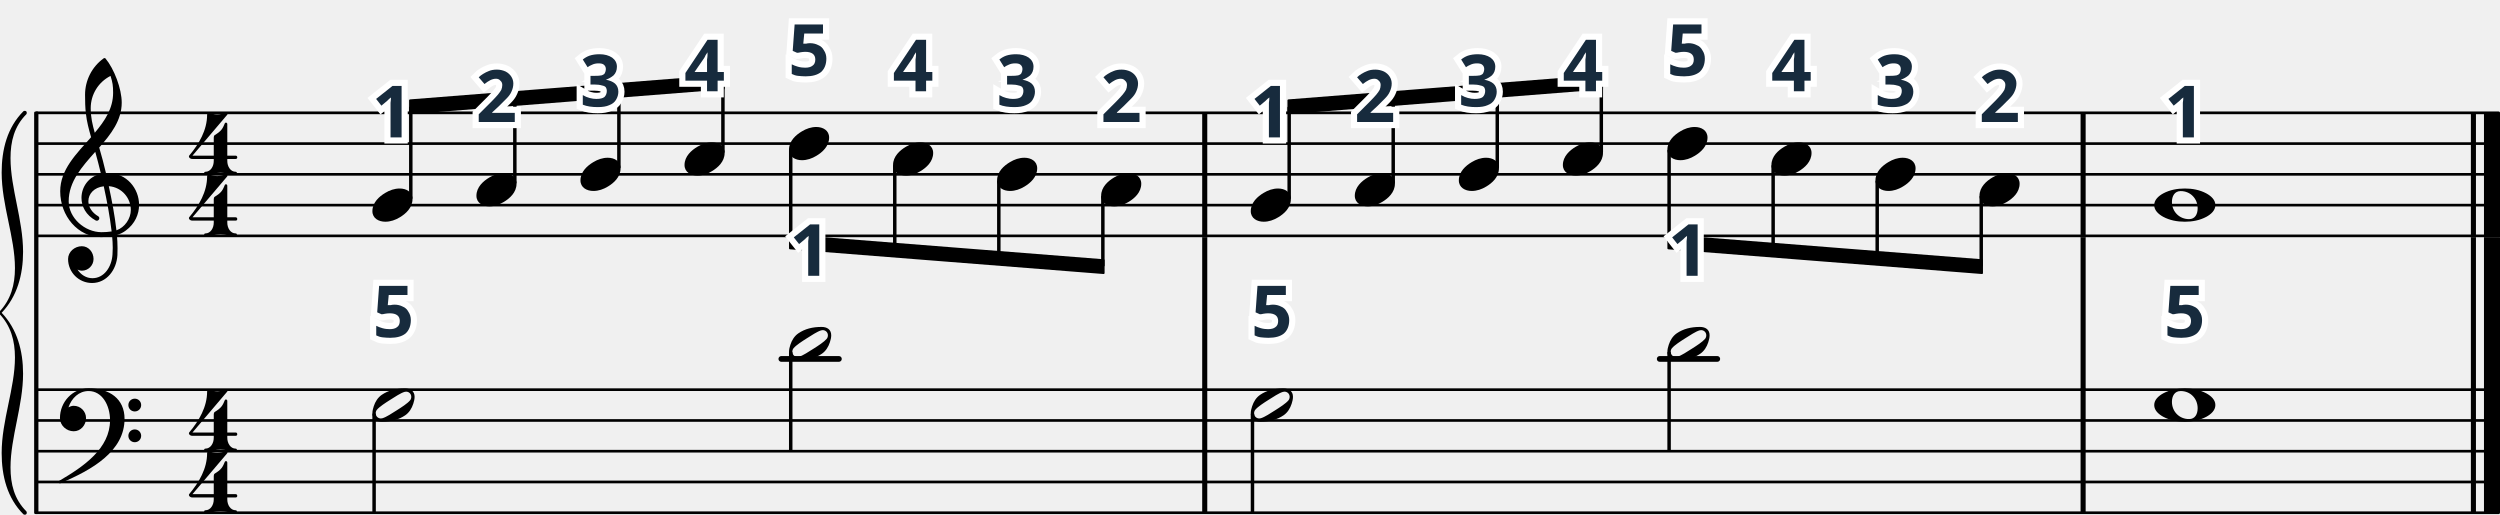
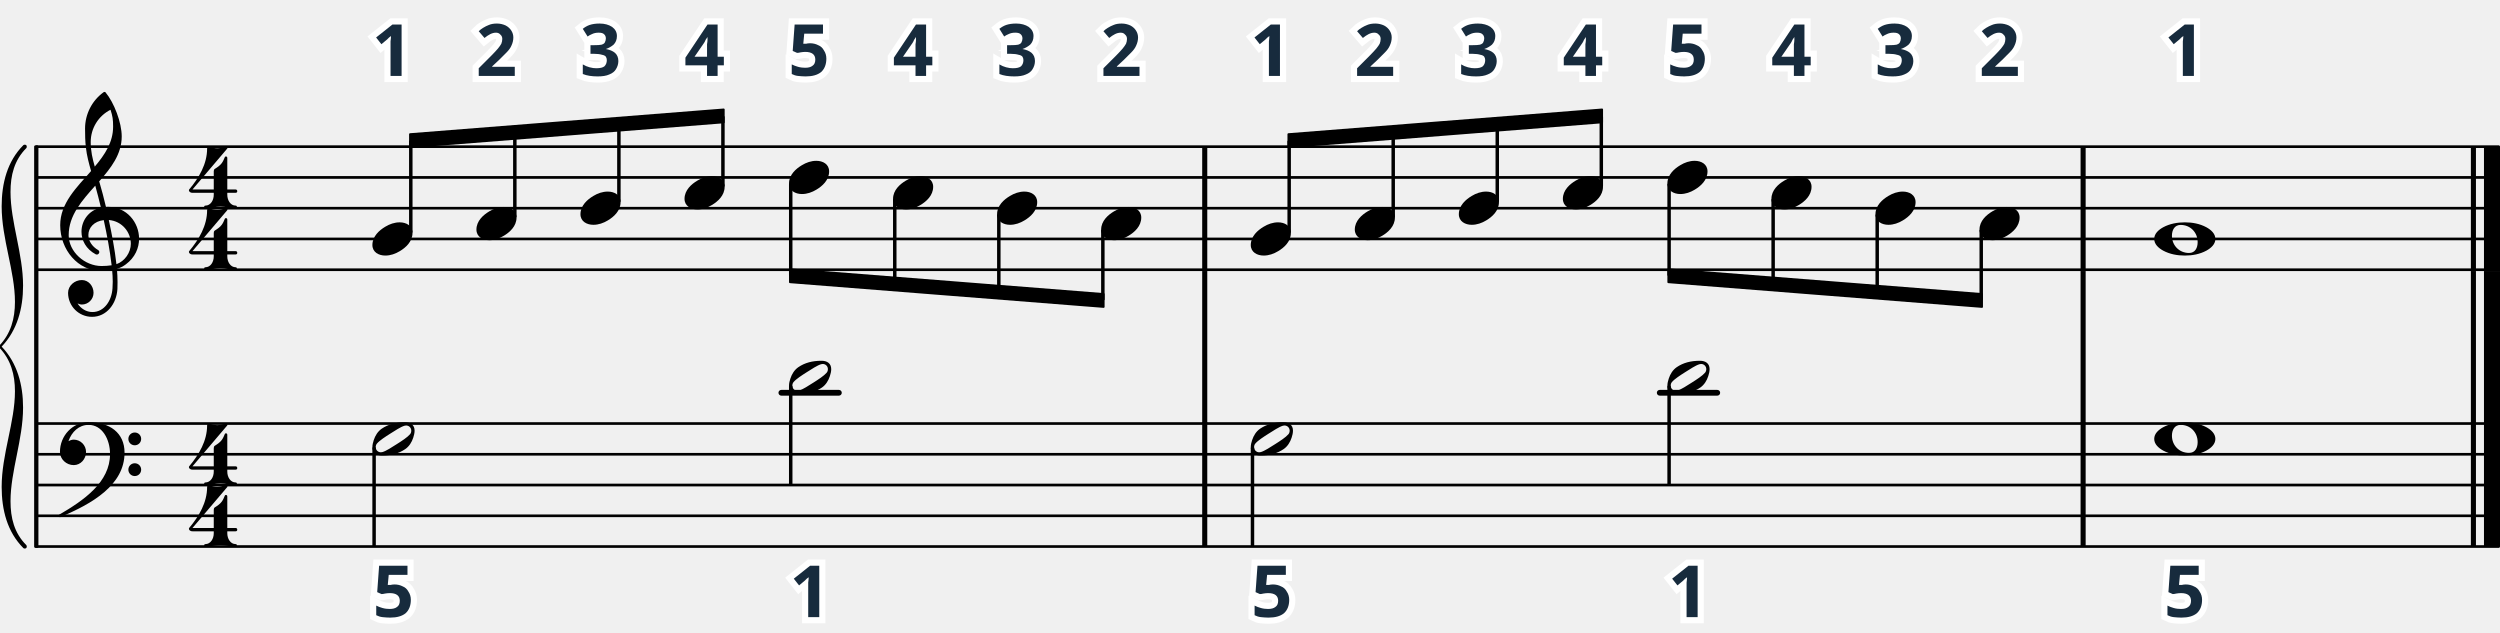
- <svg xmlns="http://www.w3.org/2000/svg" version="1.2" viewBox="-1.149 -1.888 81.272 16.714" color="black">
+ <svg xmlns="http://www.w3.org/2000/svg" version="1.2" viewBox="-1.149 -2.988 81.272 20.564" color="black">
  <style type="text/css">

tspan { white-space: pre; }

</style>
  <g transform="translate(0, 5.78)">
    <line stroke-linejoin="round" stroke-linecap="round" stroke-width="0.087" stroke="currentColor" x1="0.043" y1="0" x2="80.079" y2="0" />
  </g>
  <g transform="translate(0, 4.78)">
    <line stroke-linejoin="round" stroke-linecap="round" stroke-width="0.087" stroke="currentColor" x1="0.043" y1="0" x2="80.079" y2="0" />
  </g>
  <g transform="translate(0, 3.78)">
    <line stroke-linejoin="round" stroke-linecap="round" stroke-width="0.087" stroke="currentColor" x1="0.043" y1="0" x2="80.079" y2="0" />
  </g>
  <g transform="translate(0, 2.78)">
    <line stroke-linejoin="round" stroke-linecap="round" stroke-width="0.087" stroke="currentColor" x1="0.043" y1="0" x2="80.079" y2="0" />
  </g>
  <g transform="translate(0, 1.78)">
    <line stroke-linejoin="round" stroke-linecap="round" stroke-width="0.087" stroke="currentColor" x1="0.043" y1="0" x2="80.079" y2="0" />
  </g>
  <g transform="translate(79.602, 3.78)">
    <rect x="0" y="-2" width="0.521" height="4.043" ry="0" fill="currentColor" />
  </g>
  <g transform="translate(79.176, 3.78)">
    <rect x="0" y="-2" width="0.165" height="4.043" ry="0" fill="currentColor" />
  </g>
  <g transform="translate(37.933, 3.78)">
    <rect x="0" y="-2" width="0.165" height="4.043" ry="0" fill="currentColor" />
  </g>
  <g transform="translate(79.602, 12.78)">
    <rect x="0" y="-2.043" width="0.521" height="4.043" ry="0" fill="currentColor" />
  </g>
  <g transform="translate(79.176, 12.78)">
    <rect x="0" y="-2.043" width="0.165" height="4.043" ry="0" fill="currentColor" />
  </g>
  <g transform="translate(66.488, 3.78)">
    <rect x="0" y="-2" width="0.165" height="4.043" ry="0" fill="currentColor" />
  </g>
  <g transform="translate(37.933, 12.78)">
    <rect x="0" y="-2.043" width="0.165" height="4.043" ry="0" fill="currentColor" />
  </g>
  <g transform="translate(79.602, -0)">
    <rect x="0" y="5.823" width="0.521" height="4.957" ry="0" fill="currentColor" />
  </g>
  <g transform="translate(79.176, -0)">
    <rect x="0" y="5.823" width="0.165" height="4.957" ry="0" fill="currentColor" />
  </g>
  <g transform="translate(66.488, -0)">
    <rect x="0" y="5.823" width="0.165" height="4.957" ry="0" fill="currentColor" />
  </g>
  <g transform="translate(66.488, 12.78)">
    <rect x="0" y="-2.043" width="0.165" height="4.043" ry="0" fill="currentColor" />
  </g>
  <g transform="translate(37.933, -0)">
    <rect x="0" y="5.823" width="0.165" height="4.957" ry="0" fill="currentColor" />
  </g>
  <g transform="translate(0, 14.78)">
    <line stroke-linejoin="round" stroke-linecap="round" stroke-width="0.087" stroke="currentColor" x1="0.043" y1="0" x2="80.079" y2="0" />
  </g>
  <g transform="translate(0, 13.78)">
    <line stroke-linejoin="round" stroke-linecap="round" stroke-width="0.087" stroke="currentColor" x1="0.043" y1="0" x2="80.079" y2="0" />
  </g>
  <g transform="translate(0, 12.78)">
    <line stroke-linejoin="round" stroke-linecap="round" stroke-width="0.087" stroke="currentColor" x1="0.043" y1="0" x2="80.079" y2="0" />
  </g>
  <g transform="translate(0, 11.78)">
    <line stroke-linejoin="round" stroke-linecap="round" stroke-width="0.087" stroke="currentColor" x1="0.043" y1="0" x2="80.079" y2="0" />
  </g>
  <g transform="translate(0, 10.78)">
    <line stroke-linejoin="round" stroke-linecap="round" stroke-width="0.087" stroke="currentColor" x1="0.043" y1="0" x2="80.079" y2="0" />
  </g>
  <g transform="translate(0, 9.78)">
    <rect x="52.713" y="-0.093" width="2.058" height="0.187" ry="0.093" fill="currentColor" />
  </g>
  <g transform="translate(0, 9.78)">
    <rect x="24.158" y="-0.093" width="2.058" height="0.187" ry="0.093" fill="currentColor" />
  </g>
  <g>
    <g transform="translate(53.056, 2.78)">
      <path transform="scale(0.004, -0.004)" d="M222 135c53 0 104 -27 104 -86c0 -71 -56 -120 -103 -148c-36 -22 -76 -36 -118 -36c-53 0 -105 27 -105 86c0 71 57 120 104 148c36 22 76 36 118 36z" fill="currentColor" />
    </g>
  </g>
  <g>
    <g transform="translate(53.056, 9.28)">
      <path transform="scale(0.004, -0.004)" d="M316 67c0 25 -20 42 -42 42c-4 0 -9 -1 -13 -2c-31 -9 -79 -41 -117 -65s-86 -55 -107 -80c-7 -8 -10 -19 -10 -29c0 -25 20 -42 42 -42c4 0 9 1 13 2c31 9 79 41 117 65s86 55 107 80c7 8 10 19 10 29zM265 135c44 0 78 -21 78 -68c0 -19 -5 -39 -11 -57 c-12 -37 -33 -71 -65 -93c-53 -36 -114 -52 -189 -52c-44 0 -78 21 -78 68c0 19 5 39 11 57c12 37 33 71 65 93c53 36 114 52 189 52z" fill="currentColor" />
    </g>
  </g>
  <g>
    <g transform="translate(59.82, 3.78)">
      <path transform="scale(0.004, -0.004)" d="M222 135c53 0 104 -27 104 -86c0 -71 -56 -120 -103 -148c-36 -22 -76 -36 -118 -36c-53 0 -105 27 -105 86c0 71 57 120 104 148c36 22 76 36 118 36z" fill="currentColor" />
    </g>
  </g>
  <g transform="translate(53.112, 3.78)">
    <rect x="-0.057" y="-0.803" width="0.113" height="3.004" ry="0.032" fill="currentColor" />
  </g>
  <g transform="translate(53.112, 12.78)">
    <rect x="-0.057" y="-3.232" width="0.113" height="3.232" ry="0.032" fill="currentColor" />
  </g>
  <g>
    <g transform="translate(56.438, 3.28)">
      <path transform="scale(0.004, -0.004)" d="M222 135c53 0 104 -27 104 -86c0 -71 -56 -120 -103 -148c-36 -22 -76 -36 -118 -36c-53 0 -105 27 -105 86c0 71 57 120 104 148c36 22 76 36 118 36z" fill="currentColor" />
    </g>
  </g>
  <g transform="translate(56.494, 3.78)">
    <rect x="-0.057" y="-0.303" width="0.113" height="2.769" ry="0.032" fill="currentColor" />
  </g>
  <g transform="translate(53.056, 5.977)">
    <polygon stroke-linejoin="round" stroke-linecap="round" stroke-width="0.064" fill="currentColor" stroke="currentColor" points="10.227 0.595 10.227 1.011 0.032 0.208 0.032 -0.208" />
  </g>
  <g>
    <g transform="translate(42.894, 4.28)">
      <path transform="scale(0.004, -0.004)" d="M222 135c53 0 104 -27 104 -86c0 -71 -56 -120 -103 -148c-36 -22 -76 -36 -118 -36c-53 0 -105 27 -105 86c0 71 57 120 104 148c36 22 76 36 118 36z" fill="currentColor" />
    </g>
  </g>
  <g transform="translate(44.143, 3.78)">
    <rect x="-0.057" y="-2.466" width="0.113" height="2.769" ry="0.032" fill="currentColor" />
  </g>
  <g>
    <g transform="translate(46.276, 3.78)">
      <path transform="scale(0.004, -0.004)" d="M222 135c53 0 104 -27 104 -86c0 -71 -56 -120 -103 -148c-36 -22 -76 -36 -118 -36c-53 0 -105 27 -105 86c0 71 57 120 104 148c36 22 76 36 118 36z" fill="currentColor" />
    </g>
  </g>
  <g transform="translate(47.526, 3.78)">
    <rect x="-0.057" y="-2.731" width="0.113" height="2.534" ry="0.032" fill="currentColor" />
  </g>
  <g>
    <g transform="translate(49.658, 3.28)">
      <path transform="scale(0.004, -0.004)" d="M222 135c53 0 104 -27 104 -86c0 -71 -56 -120 -103 -148c-36 -22 -76 -36 -118 -36c-53 0 -105 27 -105 86c0 71 57 120 104 148c36 22 76 36 118 36z" fill="currentColor" />
    </g>
  </g>
  <g transform="translate(50.908, 3.78)">
    <rect x="-0.057" y="-2.996" width="0.113" height="2.299" ry="0.032" fill="currentColor" />
  </g>
  <g transform="translate(12.15, 1.583)">
    <polygon stroke-linejoin="round" stroke-linecap="round" stroke-width="0.064" fill="currentColor" stroke="currentColor" points="10.227 -1.011 10.227 -0.595 0.032 0.208 0.032 -0.208" />
  </g>
  <g transform="translate(24.501, 5.977)">
    <polygon stroke-linejoin="round" stroke-linecap="round" stroke-width="0.064" fill="currentColor" stroke="currentColor" points="10.227 0.595 10.227 1.011 0.032 0.208 0.032 -0.208" />
  </g>
  <g transform="translate(40.705, 1.583)">
    <polygon stroke-linejoin="round" stroke-linecap="round" stroke-width="0.064" fill="currentColor" stroke="currentColor" points="10.227 -1.011 10.227 -0.595 0.032 0.208 0.032 -0.208" />
  </g>
  <g transform="translate(59.877, 3.78)">
    <rect x="-0.057" y="0.197" width="0.113" height="2.534" ry="0.032" fill="currentColor" />
  </g>
  <g>
    <g transform="translate(63.202, 4.28)">
      <path transform="scale(0.004, -0.004)" d="M222 135c53 0 104 -27 104 -86c0 -71 -56 -120 -103 -148c-36 -22 -76 -36 -118 -36c-53 0 -105 27 -105 86c0 71 57 120 104 148c36 22 76 36 118 36z" fill="currentColor" />
    </g>
  </g>
  <g transform="translate(63.259, 3.78)">
    <rect x="-0.057" y="0.697" width="0.113" height="2.299" ry="0.032" fill="currentColor" />
  </g>
  <g>
    <g transform="translate(68.882, 4.78)">
      <path transform="scale(0.004, -0.004)" d="M215 114c-50 0 -71 -42 -71 -88c0 -79 60 -140 139 -140c50 0 70 42 70 88c0 79 -59 140 -138 140zM497 0c0 -43 -35 -74 -73 -95c-54 -29 -114 -40 -175 -40s-122 11 -176 40c-38 21 -73 52 -73 95s35 74 73 95c54 29 115 40 176 40s121 -11 175 -40 c38 -21 73 -52 73 -95z" fill="currentColor" />
    </g>
  </g>
  <g>
    <g transform="translate(68.882, 11.28)">
      <path transform="scale(0.004, -0.004)" d="M215 114c-50 0 -71 -42 -71 -88c0 -79 60 -140 139 -140c50 0 70 42 70 88c0 79 -59 140 -138 140zM497 0c0 -43 -35 -74 -73 -95c-54 -29 -114 -40 -175 -40s-122 11 -176 40c-38 21 -73 52 -73 95s35 74 73 95c54 29 115 40 176 40s121 -11 175 -40 c38 -21 73 -52 73 -95z" fill="currentColor" />
    </g>
  </g>
  <g>
    <g transform="translate(14.339, 4.28)">
      <path transform="scale(0.004, -0.004)" d="M222 135c53 0 104 -27 104 -86c0 -71 -56 -120 -103 -148c-36 -22 -76 -36 -118 -36c-53 0 -105 27 -105 86c0 71 57 120 104 148c36 22 76 36 118 36z" fill="currentColor" />
    </g>
  </g>
  <g transform="translate(15.588, 3.78)">
    <rect x="-0.057" y="-2.466" width="0.113" height="2.769" ry="0.032" fill="currentColor" />
  </g>
  <g>
    <g transform="translate(17.721, 3.78)">
      <path transform="scale(0.004, -0.004)" d="M222 135c53 0 104 -27 104 -86c0 -71 -56 -120 -103 -148c-36 -22 -76 -36 -118 -36c-53 0 -105 27 -105 86c0 71 57 120 104 148c36 22 76 36 118 36z" fill="currentColor" />
    </g>
  </g>
  <g transform="translate(18.971, 3.78)">
    <rect x="-0.057" y="-2.731" width="0.113" height="2.534" ry="0.032" fill="currentColor" />
  </g>
  <g>
    <g transform="translate(21.104, 3.28)">
      <path transform="scale(0.004, -0.004)" d="M222 135c53 0 104 -27 104 -86c0 -71 -56 -120 -103 -148c-36 -22 -76 -36 -118 -36c-53 0 -105 27 -105 86c0 71 57 120 104 148c36 22 76 36 118 36z" fill="currentColor" />
    </g>
  </g>
  <g transform="translate(22.353, 3.78)">
    <rect x="-0.057" y="-2.996" width="0.113" height="2.299" ry="0.032" fill="currentColor" />
  </g>
  <g>
    <g transform="translate(24.501, 2.78)">
      <path transform="scale(0.004, -0.004)" d="M222 135c53 0 104 -27 104 -86c0 -71 -56 -120 -103 -148c-36 -22 -76 -36 -118 -36c-53 0 -105 27 -105 86c0 71 57 120 104 148c36 22 76 36 118 36z" fill="currentColor" />
    </g>
  </g>
  <g>
    <g transform="translate(24.501, 9.28)">
      <path transform="scale(0.004, -0.004)" d="M316 67c0 25 -20 42 -42 42c-4 0 -9 -1 -13 -2c-31 -9 -79 -41 -117 -65s-86 -55 -107 -80c-7 -8 -10 -19 -10 -29c0 -25 20 -42 42 -42c4 0 9 1 13 2c31 9 79 41 117 65s86 55 107 80c7 8 10 19 10 29zM265 135c44 0 78 -21 78 -68c0 -19 -5 -39 -11 -57 c-12 -37 -33 -71 -65 -93c-53 -36 -114 -52 -189 -52c-44 0 -78 21 -78 68c0 19 5 39 11 57c12 37 33 71 65 93c53 36 114 52 189 52z" fill="currentColor" />
    </g>
  </g>
  <g transform="translate(0.8, 11.78)">
    <path transform="scale(0.004, -0.004)" d="M556 -125c0 29 23 52 52 52s52 -23 52 -52s-23 -52 -52 -52s-52 23 -52 52zM556 125c0 29 23 52 52 52s52 -23 52 -52s-23 -52 -52 -52s-52 23 -52 52zM233 261c171 0 292 -86 292 -248c0 -263 -264 -415 -517 -521c-2 -2 -5 -3 -8 -3c-6 0 -11 5 -11 11c0 3 1 6 3 8 c203 118 415 265 415 494c0 121 -64 237 -174 237c-79 0 -138 -57 -164 -133c14 8 28 13 43 13c55 0 100 -45 100 -100c0 -58 -44 -107 -100 -107c-60 0 -112 48 -112 107c0 132 103 242 233 242z" fill="currentColor" />
  </g>
  <g transform="translate(-0.339, 8.28)">
    <path transform="scale(0.004, -0.004)" d="M-189 -1140c0 267 108 525 108 777c0 135 -33 258 -129 357c-3 3 -3 3 -3 6s0 3 3 6c96 99 129 222 129 357c0 252 -108 510 -108 777c0 186 45 366 177 498c3 3 9 3 12 3c9 0 15 -6 15 -15c0 -3 0 -9 -3 -12c-99 -99 -129 -222 -129 -357c0 -246 102 -501 102 -762 c0 -186 -48 -363 -174 -495c126 -132 174 -309 174 -495c0 -261 -102 -516 -102 -762c0 -135 30 -258 129 -357c3 -3 3 -9 3 -12c0 -9 -6 -15 -15 -15c-3 0 -9 0 -12 3c-132 132 -177 312 -177 498z" fill="currentColor" />
  </g>
  <g transform="translate(-0.039, 8.28)">
    <rect x="0" y="-6.543" width="0.139" height="13.087" ry="0.043" fill="currentColor" />
  </g>
  <g>
    <g transform="translate(10.957, 4.78)">
      <path transform="scale(0.004, -0.004)" d="M222 135c53 0 104 -27 104 -86c0 -71 -56 -120 -103 -148c-36 -22 -76 -36 -118 -36c-53 0 -105 27 -105 86c0 71 57 120 104 148c36 22 76 36 118 36z" fill="currentColor" />
    </g>
  </g>
  <g transform="translate(0.8, 4.78)">
    <path transform="scale(0.004, -0.004)" d="M374 260c5 0 10 1 15 1c154 0 254 -127 254 -259c0 -76 -33 -153 -107 -208c-22 -17 -47 -29 -73 -37c3 -36 5 -72 5 -108c0 -19 0 -37 -1 -56c-7 -120 -88 -226 -206 -226c-108 0 -195 87 -195 195c0 58 53 104 112 104c54 0 95 -48 95 -104c0 -52 -43 -95 -95 -95 c-12 0 -24 4 -35 9c26 -41 70 -70 121 -70c96 0 157 93 163 193c1 18 2 35 2 53c0 32 -2 64 -5 96c-29 -5 -58 -8 -89 -8c-188 0 -333 171 -333 372c0 178 133 306 251 440c-18 63 -35 126 -42 191c-6 51 -7 102 -7 154c0 116 55 226 150 295c2 2 5 3 8 3s6 -1 8 -3 c70 -84 132 -246 132 -359c0 -144 -87 -256 -183 -365c20 -69 39 -138 55 -208zM459 -205c69 24 117 96 117 166c0 92 -69 184 -179 193c25 -117 48 -235 62 -359zM71 31c0 -136 131 -251 267 -251c28 0 55 2 82 6c-15 128 -38 247 -64 367c-79 -9 -125 -62 -125 -121 c0 -44 26 -92 82 -124c4 -4 7 -9 7 -14c0 -11 -9 -21 -20 -21c-3 0 -6 1 -9 2c-80 43 -116 114 -116 184c0 88 57 173 158 196c-14 60 -30 119 -46 178c-108 -121 -216 -242 -216 -402zM411 1050c-99 -50 -161 -151 -161 -262c0 -76 15 -137 33 -200c82 97 149 198 149 325 c0 58 -4 84 -21 137z" fill="currentColor" />
  </g>
  <g transform="translate(5, 3.78)">
    <path transform="scale(0.004, -0.004)" d="M208 319c21 13 42 27 57 47c11 15 18 32 25 49c4 9 20 7 20 -7v-256h68c9 0 13 -7 13 -14s-4 -13 -13 -13h-68v-16c0 -45 26 -88 68 -88c7 0 10 -5 10 -10s-3 -11 -10 -11c-41 0 -82 13 -123 13s-82 -13 -123 -13c-7 0 -10 6 -10 11s3 10 10 10c42 0 68 43 68 88v16h-173 c-21 0 -29 13 -29 21c0 2 1 5 2 6c81 96 146 208 146 333c0 8 5 15 12 15h3c22 -7 44 -13 67 -13s45 6 67 13c2 1 2 1 4 1c10 0 16 -10 11 -16l-283 -333h173v147c0 8 2 16 8 20z" fill="currentColor" />
  </g>
  <g transform="translate(5, 5.784)">
    <path transform="scale(0.004, -0.004)" d="M208 319c21 13 42 27 57 47c11 15 18 32 25 49c4 9 20 7 20 -7v-256h68c9 0 13 -7 13 -14s-4 -13 -13 -13h-68v-16c0 -45 26 -88 68 -88c7 0 10 -5 10 -10s-3 -11 -10 -11c-41 0 -82 13 -123 13s-82 -13 -123 -13c-7 0 -10 6 -10 11s3 10 10 10c42 0 68 43 68 88v16h-173 c-21 0 -29 13 -29 21c0 2 1 5 2 6c81 96 146 208 146 333c0 8 5 15 12 15h3c22 -7 44 -13 67 -13s45 6 67 13c2 1 2 1 4 1c10 0 16 -10 11 -16l-283 -333h173v147c0 8 2 16 8 20z" fill="currentColor" />
  </g>
  <g>
    <g transform="translate(10.957, 11.28)">
      <path transform="scale(0.004, -0.004)" d="M316 67c0 25 -20 42 -42 42c-4 0 -9 -1 -13 -2c-31 -9 -79 -41 -117 -65s-86 -55 -107 -80c-7 -8 -10 -19 -10 -29c0 -25 20 -42 42 -42c4 0 9 1 13 2c31 9 79 41 117 65s86 55 107 80c7 8 10 19 10 29zM265 135c44 0 78 -21 78 -68c0 -19 -5 -39 -11 -57 c-12 -37 -33 -71 -65 -93c-53 -36 -114 -52 -189 -52c-44 0 -78 21 -78 68c0 19 5 39 11 57c12 37 33 71 65 93c53 36 114 52 189 52z" fill="currentColor" />
    </g>
  </g>
  <g transform="translate(39.568, 12.78)">
    <rect x="-0.057" y="-1.232" width="0.113" height="3.232" ry="0.032" fill="currentColor" />
  </g>
  <g transform="translate(5, 12.78)">
    <path transform="scale(0.004, -0.004)" d="M208 319c21 13 42 27 57 47c11 15 18 32 25 49c4 9 20 7 20 -7v-256h68c9 0 13 -7 13 -14s-4 -13 -13 -13h-68v-16c0 -45 26 -88 68 -88c7 0 10 -5 10 -10s-3 -11 -10 -11c-41 0 -82 13 -123 13s-82 -13 -123 -13c-7 0 -10 6 -10 11s3 10 10 10c42 0 68 43 68 88v16h-173 c-21 0 -29 13 -29 21c0 2 1 5 2 6c81 96 146 208 146 333c0 8 5 15 12 15h3c22 -7 44 -13 67 -13s45 6 67 13c2 1 2 1 4 1c10 0 16 -10 11 -16l-283 -333h173v147c0 8 2 16 8 20z" fill="currentColor" />
  </g>
  <g transform="translate(5, 14.784)">
    <path transform="scale(0.004, -0.004)" d="M208 319c21 13 42 27 57 47c11 15 18 32 25 49c4 9 20 7 20 -7v-256h68c9 0 13 -7 13 -14s-4 -13 -13 -13h-68v-16c0 -45 26 -88 68 -88c7 0 10 -5 10 -10s-3 -11 -10 -11c-41 0 -82 13 -123 13s-82 -13 -123 -13c-7 0 -10 6 -10 11s3 10 10 10c42 0 68 43 68 88v16h-173 c-21 0 -29 13 -29 21c0 2 1 5 2 6c81 96 146 208 146 333c0 8 5 15 12 15h3c22 -7 44 -13 67 -13s45 6 67 13c2 1 2 1 4 1c10 0 16 -10 11 -16l-283 -333h173v147c0 8 2 16 8 20z" fill="currentColor" />
  </g>
  <g transform="translate(12.206, 3.78)">
    <rect x="-0.057" y="-2.201" width="0.113" height="3.004" ry="0.032" fill="currentColor" />
  </g>
  <g transform="translate(11.013, 12.78)">
    <rect x="-0.057" y="-1.232" width="0.113" height="3.232" ry="0.032" fill="currentColor" />
  </g>
  <g transform="translate(31.322, 3.78)">
    <rect x="-0.057" y="0.197" width="0.113" height="2.534" ry="0.032" fill="currentColor" />
  </g>
  <g>
    <g transform="translate(34.648, 4.28)">
      <path transform="scale(0.004, -0.004)" d="M222 135c53 0 104 -27 104 -86c0 -71 -56 -120 -103 -148c-36 -22 -76 -36 -118 -36c-53 0 -105 27 -105 86c0 71 57 120 104 148c36 22 76 36 118 36z" fill="currentColor" />
    </g>
  </g>
  <g transform="translate(34.704, 3.78)">
    <rect x="-0.057" y="0.697" width="0.113" height="2.299" ry="0.032" fill="currentColor" />
  </g>
  <g>
    <g transform="translate(39.512, 4.78)">
      <path transform="scale(0.004, -0.004)" d="M222 135c53 0 104 -27 104 -86c0 -71 -56 -120 -103 -148c-36 -22 -76 -36 -118 -36c-53 0 -105 27 -105 86c0 71 57 120 104 148c36 22 76 36 118 36z" fill="currentColor" />
    </g>
  </g>
  <g>
    <g transform="translate(39.512, 11.28)">
      <path transform="scale(0.004, -0.004)" d="M316 67c0 25 -20 42 -42 42c-4 0 -9 -1 -13 -2c-31 -9 -79 -41 -117 -65s-86 -55 -107 -80c-7 -8 -10 -19 -10 -29c0 -25 20 -42 42 -42c4 0 9 1 13 2c31 9 79 41 117 65s86 55 107 80c7 8 10 19 10 29zM265 135c44 0 78 -21 78 -68c0 -19 -5 -39 -11 -57 c-12 -37 -33 -71 -65 -93c-53 -36 -114 -52 -189 -52c-44 0 -78 21 -78 68c0 19 5 39 11 57c12 37 33 71 65 93c53 36 114 52 189 52z" fill="currentColor" />
    </g>
  </g>
  <g transform="translate(40.761, 3.78)">
    <rect x="-0.057" y="-2.201" width="0.113" height="3.004" ry="0.032" fill="currentColor" />
  </g>
  <g transform="translate(24.557, 3.78)">
    <rect x="-0.057" y="-0.803" width="0.113" height="3.004" ry="0.032" fill="currentColor" />
  </g>
  <g transform="translate(24.557, 12.78)">
    <rect x="-0.057" y="-3.232" width="0.113" height="3.232" ry="0.032" fill="currentColor" />
  </g>
  <g>
    <g transform="translate(27.883, 3.28)">
      <path transform="scale(0.004, -0.004)" d="M222 135c53 0 104 -27 104 -86c0 -71 -56 -120 -103 -148c-36 -22 -76 -36 -118 -36c-53 0 -105 27 -105 86c0 71 57 120 104 148c36 22 76 36 118 36z" fill="currentColor" />
    </g>
  </g>
  <g transform="translate(27.939, 3.78)">
    <rect x="-0.057" y="-0.303" width="0.113" height="2.769" ry="0.032" fill="currentColor" />
  </g>
  <g>
    <g transform="translate(31.265, 3.78)">
      <path transform="scale(0.004, -0.004)" d="M222 135c53 0 104 -27 104 -86c0 -71 -56 -120 -103 -148c-36 -22 -76 -36 -118 -36c-53 0 -105 27 -105 86c0 71 57 120 104 148c36 22 76 36 118 36z" fill="currentColor" />
    </g>
  </g>
  <g aria-label="ゆびばんごう">
-     <text x="11.643" y="9.08" font-size="2.35" font-family="sans-serif" font-weight="bold" text-anchor="middle" fill="#172b3d" stroke="white" stroke-width=".4" paint-order="stroke">5</text>
-     <text x="11.61" y="2.58" font-size="2.35" font-family="sans-serif" font-weight="bold" text-anchor="middle" fill="#172b3d" stroke="white" stroke-width=".4" paint-order="stroke">1</text>
-     <text x="14.992" y="2.08" font-size="2.35" font-family="sans-serif" font-weight="bold" text-anchor="middle" fill="#172b3d" stroke="white" stroke-width=".4" paint-order="stroke">2</text>
-     <text x="18.374" y="1.58" font-size="2.35" font-family="sans-serif" font-weight="bold" text-anchor="middle" fill="#172b3d" stroke="white" stroke-width=".4" paint-order="stroke">3</text>
-     <text x="21.756" y="1.08" font-size="2.35" font-family="sans-serif" font-weight="bold" text-anchor="middle" fill="#172b3d" stroke="white" stroke-width=".4" paint-order="stroke">4</text>
-     <text x="25.187" y="7.08" font-size="2.35" font-family="sans-serif" font-weight="bold" text-anchor="middle" fill="#172b3d" stroke="white" stroke-width=".4" paint-order="stroke">1</text>
-     <text x="25.154" y="0.58" font-size="2.35" font-family="sans-serif" font-weight="bold" text-anchor="middle" fill="#172b3d" stroke="white" stroke-width=".4" paint-order="stroke">5</text>
-     <text x="28.536" y="1.08" font-size="2.35" font-family="sans-serif" font-weight="bold" text-anchor="middle" fill="#172b3d" stroke="white" stroke-width=".4" paint-order="stroke">4</text>
-     <text x="31.918" y="1.58" font-size="2.35" font-family="sans-serif" font-weight="bold" text-anchor="middle" fill="#172b3d" stroke="white" stroke-width=".4" paint-order="stroke">3</text>
-     <text x="35.3" y="2.08" font-size="2.35" font-family="sans-serif" font-weight="bold" text-anchor="middle" fill="#172b3d" stroke="white" stroke-width=".4" paint-order="stroke">2</text>
-     <text x="40.198" y="9.08" font-size="2.35" font-family="sans-serif" font-weight="bold" text-anchor="middle" fill="#172b3d" stroke="white" stroke-width=".4" paint-order="stroke">5</text>
-     <text x="40.165" y="2.58" font-size="2.35" font-family="sans-serif" font-weight="bold" text-anchor="middle" fill="#172b3d" stroke="white" stroke-width=".4" paint-order="stroke">1</text>
-     <text x="43.547" y="2.08" font-size="2.35" font-family="sans-serif" font-weight="bold" text-anchor="middle" fill="#172b3d" stroke="white" stroke-width=".4" paint-order="stroke">2</text>
-     <text x="46.929" y="1.58" font-size="2.35" font-family="sans-serif" font-weight="bold" text-anchor="middle" fill="#172b3d" stroke="white" stroke-width=".4" paint-order="stroke">3</text>
-     <text x="50.311" y="1.08" font-size="2.35" font-family="sans-serif" font-weight="bold" text-anchor="middle" fill="#172b3d" stroke="white" stroke-width=".4" paint-order="stroke">4</text>
-     <text x="53.742" y="7.08" font-size="2.35" font-family="sans-serif" font-weight="bold" text-anchor="middle" fill="#172b3d" stroke="white" stroke-width=".4" paint-order="stroke">1</text>
-     <text x="53.709" y="0.58" font-size="2.35" font-family="sans-serif" font-weight="bold" text-anchor="middle" fill="#172b3d" stroke="white" stroke-width=".4" paint-order="stroke">5</text>
-     <text x="57.091" y="1.08" font-size="2.35" font-family="sans-serif" font-weight="bold" text-anchor="middle" fill="#172b3d" stroke="white" stroke-width=".4" paint-order="stroke">4</text>
-     <text x="60.473" y="1.58" font-size="2.35" font-family="sans-serif" font-weight="bold" text-anchor="middle" fill="#172b3d" stroke="white" stroke-width=".4" paint-order="stroke">3</text>
-     <text x="63.855" y="2.08" font-size="2.35" font-family="sans-serif" font-weight="bold" text-anchor="middle" fill="#172b3d" stroke="white" stroke-width=".4" paint-order="stroke">2</text>
-     <text x="69.876" y="9.08" font-size="2.35" font-family="sans-serif" font-weight="bold" text-anchor="middle" fill="#172b3d" stroke="white" stroke-width=".4" paint-order="stroke">5</text>
-     <text x="69.876" y="2.58" font-size="2.35" font-family="sans-serif" font-weight="bold" text-anchor="middle" fill="#172b3d" stroke="white" stroke-width=".4" paint-order="stroke">1</text>
+     <text x="11.643" y="17.076" font-size="2.35" font-family="sans-serif" font-weight="bold" text-anchor="middle" fill="#172b3d" stroke="white" stroke-width=".4" paint-order="stroke">5</text>
+     <text x="11.61" y="-0.52" font-size="2.35" font-family="sans-serif" font-weight="bold" text-anchor="middle" fill="#172b3d" stroke="white" stroke-width=".4" paint-order="stroke">1</text>
+     <text x="14.992" y="-0.52" font-size="2.35" font-family="sans-serif" font-weight="bold" text-anchor="middle" fill="#172b3d" stroke="white" stroke-width=".4" paint-order="stroke">2</text>
+     <text x="18.374" y="-0.52" font-size="2.35" font-family="sans-serif" font-weight="bold" text-anchor="middle" fill="#172b3d" stroke="white" stroke-width=".4" paint-order="stroke">3</text>
+     <text x="21.756" y="-0.52" font-size="2.35" font-family="sans-serif" font-weight="bold" text-anchor="middle" fill="#172b3d" stroke="white" stroke-width=".4" paint-order="stroke">4</text>
+     <text x="25.187" y="17.076" font-size="2.35" font-family="sans-serif" font-weight="bold" text-anchor="middle" fill="#172b3d" stroke="white" stroke-width=".4" paint-order="stroke">1</text>
+     <text x="25.154" y="-0.52" font-size="2.35" font-family="sans-serif" font-weight="bold" text-anchor="middle" fill="#172b3d" stroke="white" stroke-width=".4" paint-order="stroke">5</text>
+     <text x="28.536" y="-0.52" font-size="2.35" font-family="sans-serif" font-weight="bold" text-anchor="middle" fill="#172b3d" stroke="white" stroke-width=".4" paint-order="stroke">4</text>
+     <text x="31.918" y="-0.52" font-size="2.35" font-family="sans-serif" font-weight="bold" text-anchor="middle" fill="#172b3d" stroke="white" stroke-width=".4" paint-order="stroke">3</text>
+     <text x="35.3" y="-0.52" font-size="2.35" font-family="sans-serif" font-weight="bold" text-anchor="middle" fill="#172b3d" stroke="white" stroke-width=".4" paint-order="stroke">2</text>
+     <text x="40.198" y="17.076" font-size="2.35" font-family="sans-serif" font-weight="bold" text-anchor="middle" fill="#172b3d" stroke="white" stroke-width=".4" paint-order="stroke">5</text>
+     <text x="40.165" y="-0.52" font-size="2.35" font-family="sans-serif" font-weight="bold" text-anchor="middle" fill="#172b3d" stroke="white" stroke-width=".4" paint-order="stroke">1</text>
+     <text x="43.547" y="-0.52" font-size="2.35" font-family="sans-serif" font-weight="bold" text-anchor="middle" fill="#172b3d" stroke="white" stroke-width=".4" paint-order="stroke">2</text>
+     <text x="46.929" y="-0.52" font-size="2.35" font-family="sans-serif" font-weight="bold" text-anchor="middle" fill="#172b3d" stroke="white" stroke-width=".4" paint-order="stroke">3</text>
+     <text x="50.311" y="-0.52" font-size="2.35" font-family="sans-serif" font-weight="bold" text-anchor="middle" fill="#172b3d" stroke="white" stroke-width=".4" paint-order="stroke">4</text>
+     <text x="53.742" y="17.076" font-size="2.35" font-family="sans-serif" font-weight="bold" text-anchor="middle" fill="#172b3d" stroke="white" stroke-width=".4" paint-order="stroke">1</text>
+     <text x="53.709" y="-0.52" font-size="2.35" font-family="sans-serif" font-weight="bold" text-anchor="middle" fill="#172b3d" stroke="white" stroke-width=".4" paint-order="stroke">5</text>
+     <text x="57.091" y="-0.52" font-size="2.35" font-family="sans-serif" font-weight="bold" text-anchor="middle" fill="#172b3d" stroke="white" stroke-width=".4" paint-order="stroke">4</text>
+     <text x="60.473" y="-0.52" font-size="2.35" font-family="sans-serif" font-weight="bold" text-anchor="middle" fill="#172b3d" stroke="white" stroke-width=".4" paint-order="stroke">3</text>
+     <text x="63.855" y="-0.52" font-size="2.35" font-family="sans-serif" font-weight="bold" text-anchor="middle" fill="#172b3d" stroke="white" stroke-width=".4" paint-order="stroke">2</text>
+     <text x="69.876" y="17.076" font-size="2.35" font-family="sans-serif" font-weight="bold" text-anchor="middle" fill="#172b3d" stroke="white" stroke-width=".4" paint-order="stroke">5</text>
+     <text x="69.876" y="-0.52" font-size="2.35" font-family="sans-serif" font-weight="bold" text-anchor="middle" fill="#172b3d" stroke="white" stroke-width=".4" paint-order="stroke">1</text>
  </g>
</svg>
